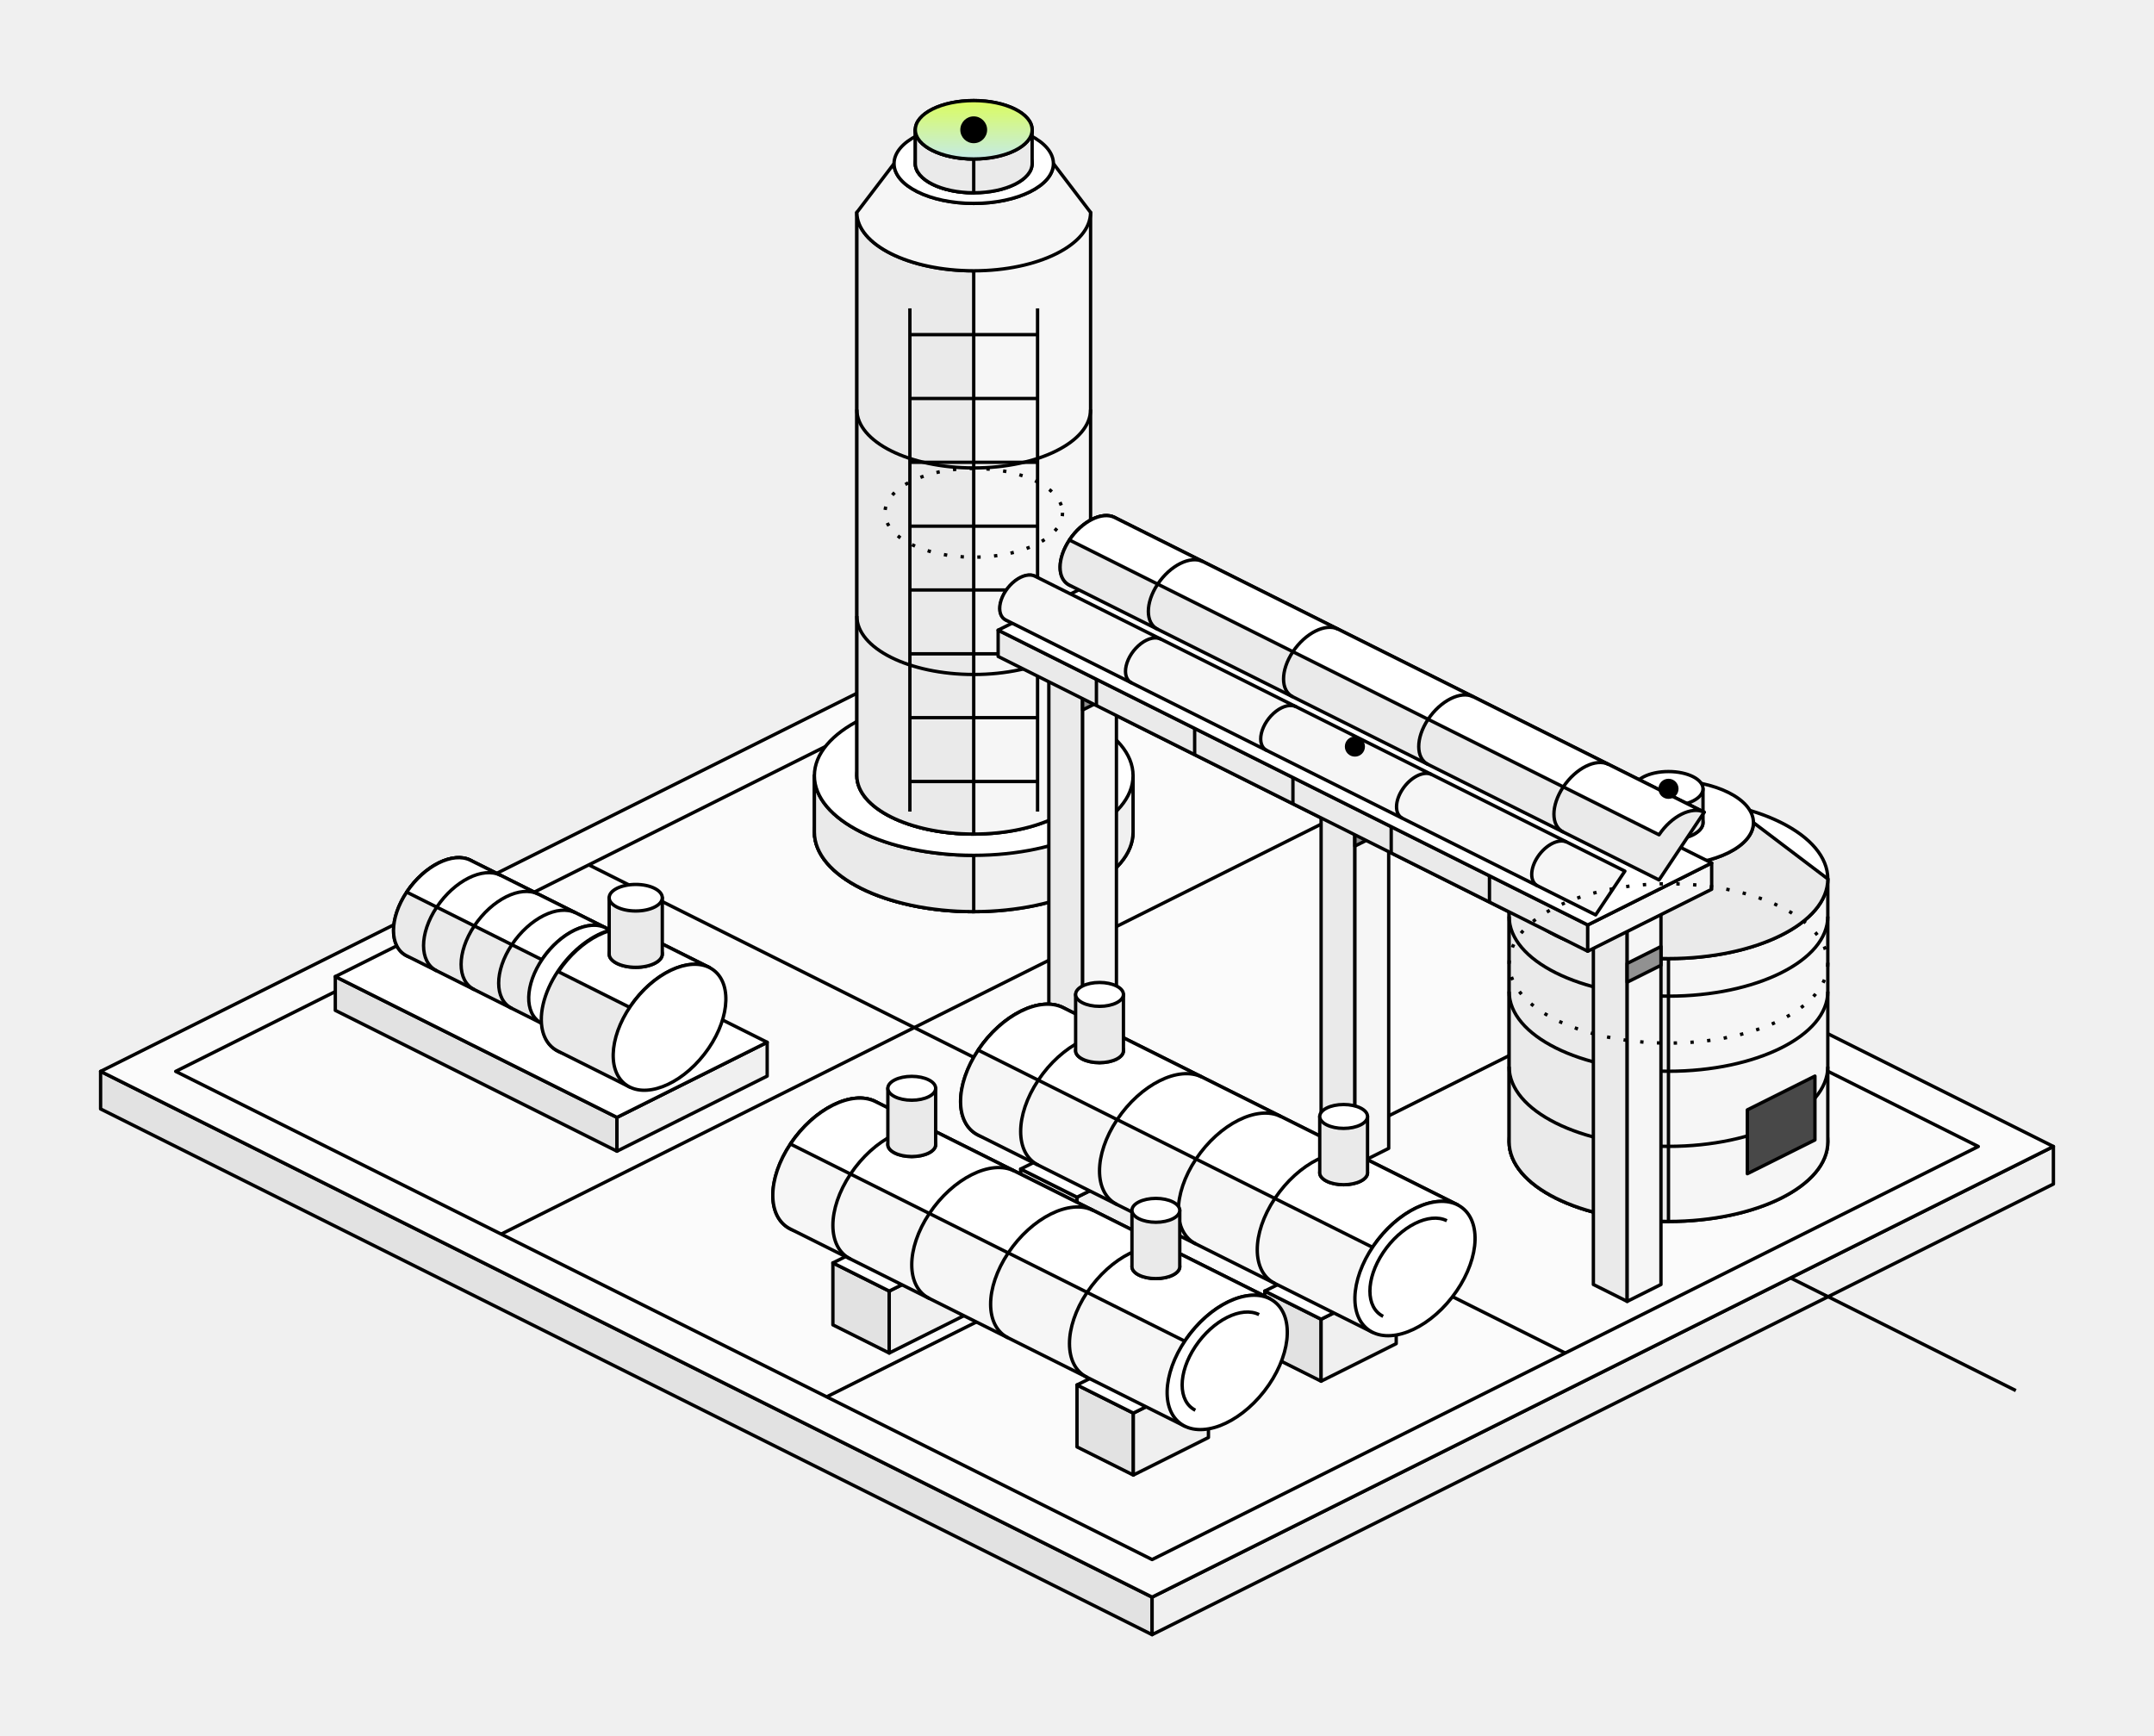
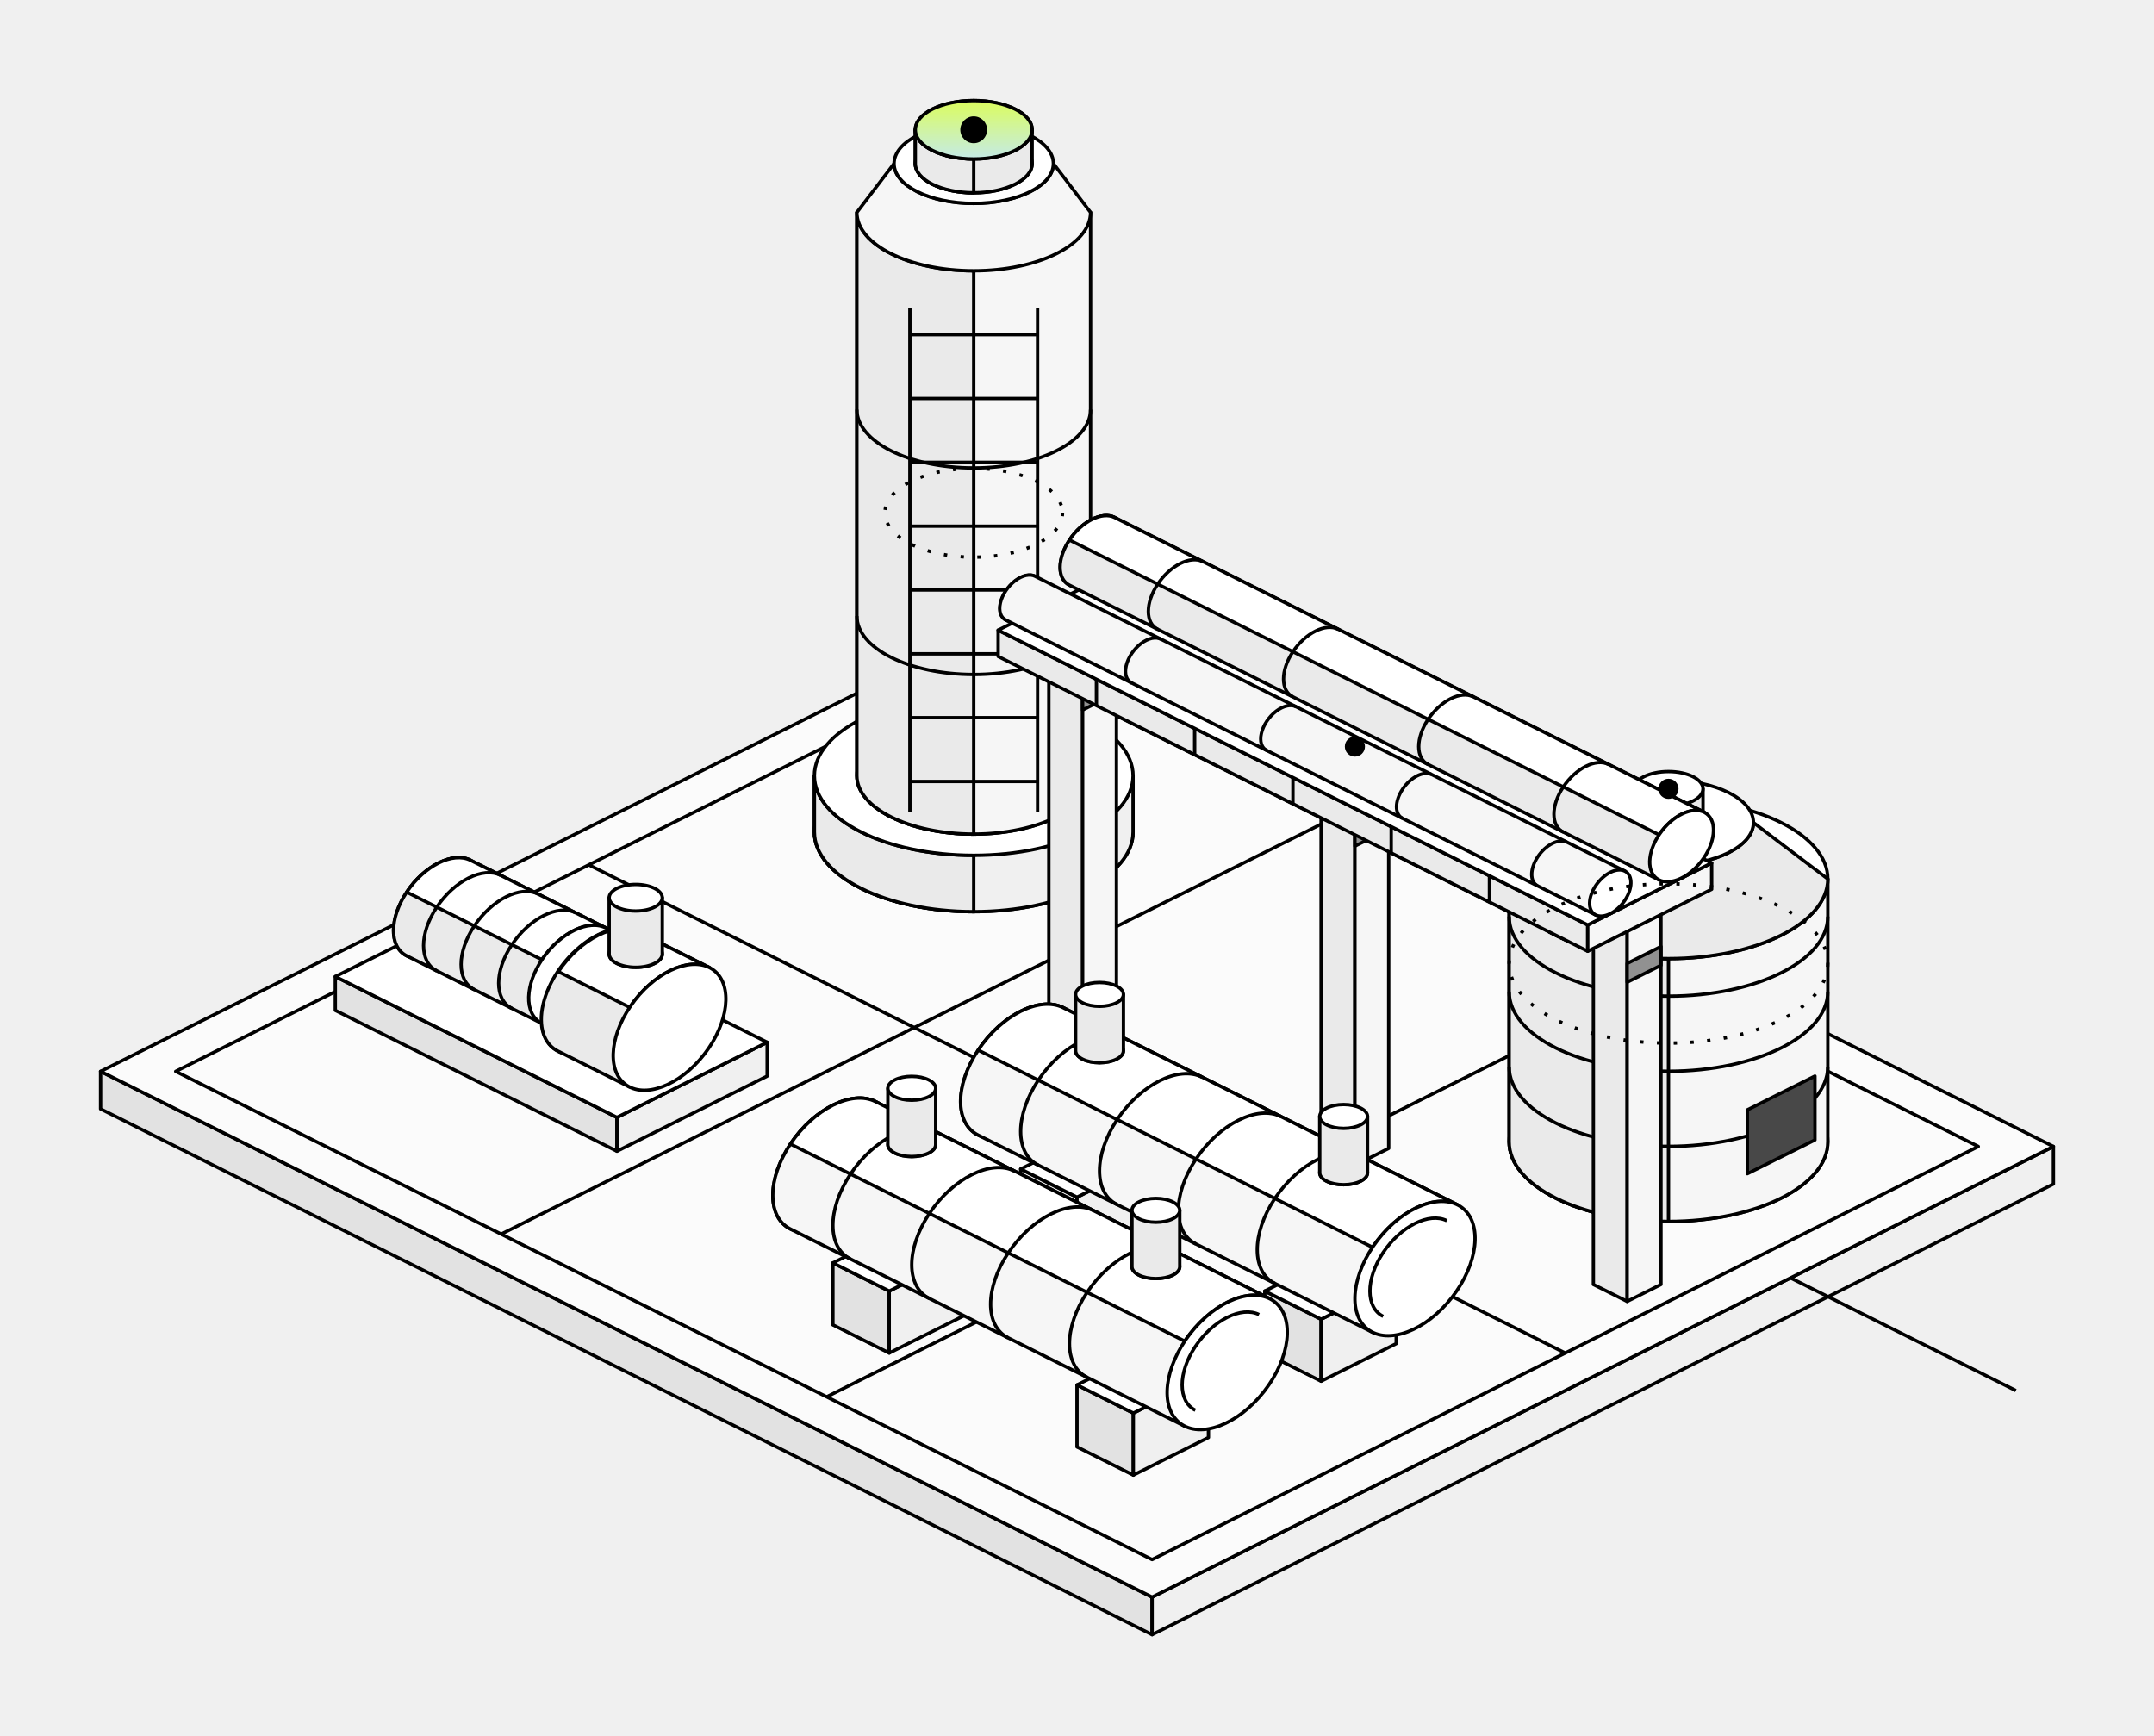
<svg class="cf-iso" style="--vb-w:642.4; --iso-travel: 16.06" viewBox="-1.2 30.05 642.4 517.55" fill="none" aria-hidden="true">
  <defs>
    <linearGradient id="cf-ex-02" x1="289.2" y1="56.44" x2="289.2" y2="120.5" gradientUnits="userSpaceOnUse">
      <stop stop-color="#E1FF00" />
      <stop offset="0.061" stop-color="#DBFC60" />
      <stop offset="0.32" stop-color="#C5EBE2" />
      <stop offset="1" stop-color="#CFCFCF" />
    </linearGradient>
  </defs>
  <g class="cf-iso__scene" stroke="#000" stroke-linejoin="round">
    <g class="cf-iso__form" data-stage="0">
      <path d="M28.8 349.6 342.4 506.4 342.4 517.6 28.8 360.8Z" fill="#E2E2E2" />
      <path d="M611.2 372 342.4 506.4 342.4 517.6 611.2 383.2Z" fill="#F0F0F0" />
      <path d="M297.6 215.2 611.2 372 342.4 506.4 28.8 349.6Z" fill="#FBFBFB" />
      <path d="M297.6 226.4 588.8 372 342.4 495.2 51.2 349.6Z" />
      <path d="M394.67 274.93 148.27 398.13" />
      <path d="M491.73 323.47 245.33 446.67" />
      <path d="M174.4 288 465.6 433.6" />
    </g>
    <g class="cf-iso__form" data-stage="1">
      <ellipse cx="289.2" cy="278.2" rx="47.52" ry="23.76" fill="#F0F0F0" />
      <path d="M241.68 278.2 241.68 261.4 336.72 261.4 336.72 278.2A47.52 23.76 0 0 1 241.68 278.2Z" fill="#F0F0F0" />
      <path d="M289.2 301.96A47.52 23.76 0 0 1 241.68 278.2L241.68 261.4A47.52 23.76 0 0 0 289.2 285.16Z" fill="#EAEAEA" />
      <ellipse cx="289.2" cy="261.4" rx="47.52" ry="23.76" fill="#FFFFFF" />
      <ellipse cx="289.2" cy="261.4" rx="34.85" ry="17.42" fill="#F6F6F6" />
      <path d="M254.35 261.4 254.35 93.4 324.05 93.4 324.05 261.4A34.85 17.42 0 0 1 254.35 261.4Z" fill="#F6F6F6" />
      <path d="M289.2 278.82A34.85 17.42 0 0 1 254.35 261.4L254.35 93.4A34.85 17.42 0 0 0 289.2 110.82Z" fill="#EAEAEA" />
      <path d="M324.05 213.8A34.85 17.42 0 0 1 254.35 213.8" />
      <path d="M324.05 152.2A34.85 17.42 0 0 1 254.35 152.2" />
      <path d="M308.24 272.1 308.24 122.02" />
      <path d="M270.16 272.1 270.16 122.02" />
      <path d="M308.24 263.14 270.16 263.14" />
      <path d="M308.24 244.1 270.16 244.1" />
      <path d="M308.24 225.06 270.16 225.06" />
      <path d="M308.24 206.02 270.16 206.02" />
      <path d="M308.24 186.98 270.16 186.98" />
      <path d="M308.24 167.94 270.16 167.94" />
      <path d="M308.24 148.9 270.16 148.9" />
      <path d="M308.24 129.86 270.16 129.86" />
      <path d="M265.44 78.84L254.35 93.4A34.85 17.42 0 0 0 324.05 93.4L312.96 78.84A23.76 11.88 0 0 1 265.44 78.84Z" fill="#F6F6F6" />
      <ellipse cx="289.2" cy="78.84" rx="23.76" ry="11.88" fill="#FFFFFF" />
      <ellipse cx="289.2" cy="78.84" rx="17.42" ry="8.71" fill="#EAEAEA" />
      <path d="M271.78 78.84 271.78 68.76 306.62 68.76 306.62 78.84A17.42 8.71 0 0 1 271.78 78.84Z" fill="#EAEAEA" />
      <path d="M289.2 87.55A17.42 8.71 0 0 1 271.78 78.84L271.78 68.76A17.42 8.71 0 0 0 289.2 77.47Z" fill="#EAEAEA" />
      <ellipse cx="289.2" cy="68.76" rx="17.42" ry="8.71" fill="#FFFFFF" />
    </g>
    <g class="cf-iso__form" data-stage="2">
      <ellipse cx="496.4" cy="370.6" rx="47.52" ry="23.76" fill="#F6F6F6" />
      <path d="M448.88 370.6 448.88 292.2 543.92 292.2 543.92 370.6A47.52 23.76 0 0 1 448.88 370.6Z" fill="#F6F6F6" />
      <path d="M496.4 394.36A47.52 23.76 0 0 1 448.88 370.6L448.88 292.2A47.52 23.76 0 0 0 496.4 315.96Z" fill="#EAEAEA" />
      <ellipse cx="496.4" cy="292.2" rx="47.52" ry="23.76" fill="#FFFFFF" />
      <path d="M543.92 348.2A47.52 23.76 0 0 1 448.88 348.2" />
      <path d="M543.92 325.8A47.52 23.76 0 0 1 448.88 325.8" />
      <path d="M543.92 303.4A47.52 23.76 0 0 1 448.88 303.4" />
      <path d="M471.06 275.4L448.88 292.2A47.52 23.76 0 0 0 543.92 292.2L521.74 275.4A25.34 12.67 0 0 1 471.06 275.4Z" fill="#EAEAEA" />
      <ellipse cx="496.4" cy="275.4" rx="25.34" ry="12.67" fill="#FFFFFF" />
      <ellipse cx="496.4" cy="275.4" rx="10.3" ry="5.15" fill="#EAEAEA" />
      <path d="M486.1 275.4 486.1 265.32 506.7 265.32 506.7 275.4A10.3 5.15 0 0 1 486.1 275.4Z" fill="#EAEAEA" />
      <ellipse cx="496.4" cy="265.32" rx="10.3" ry="5.15" fill="#FFFFFF" />
      <path d="M540.08 370.04 519.92 380.12 519.92 361.08 540.08 351Z" fill="#484848" />
      <path d="M311.6 219.96 321.68 225 321.68 337 311.6 331.96Z" fill="#EAEAEA" />
      <path d="M331.76 219.96 321.68 225 321.68 337 331.76 331.96Z" fill="#F6F6F6" />
      <path d="M321.68 214.92 331.76 219.96 321.68 225 311.6 219.96Z" fill="#FFFFFF" />
      <path d="M331.76 236.76 321.68 241.8 321.68 236.2 331.76 231.16Z" fill="#919191" />
      <path d="M392.8 260.56 402.88 265.6 402.88 377.6 392.8 372.56Z" fill="#EAEAEA" />
      <path d="M412.96 260.56 402.88 265.6 402.88 377.6 412.96 372.56Z" fill="#F6F6F6" />
      <path d="M402.88 255.52 412.96 260.56 402.88 265.6 392.8 260.56Z" fill="#FFFFFF" />
      <path d="M412.96 277.36 402.88 282.4 402.88 276.8 412.96 271.76Z" fill="#919191" />
      <path d="M474 301.16 484.08 306.2 484.08 418.2 474 413.16Z" fill="#EAEAEA" />
      <path d="M494.16 301.16 484.08 306.2 484.08 418.2 494.16 413.16Z" fill="#F6F6F6" />
      <path d="M484.08 296.12 494.16 301.16 484.08 306.2 474 301.16Z" fill="#FFFFFF" />
      <path d="M494.16 317.96 484.08 323 484.08 317.4 494.16 312.36Z" fill="#919191" />
      <path d="M296.48 218 472.32 305.92 472.32 313.76 296.48 225.84Z" fill="#EAEAEA" />
      <path d="M509.28 287.44 472.32 305.92 472.32 313.76 509.28 295.28Z" fill="#F6F6F6" />
      <path d="M333.44 199.52 509.28 287.44 472.32 305.92 296.48 218Z" fill="#FFFFFF" />
      <path d="M325.79 240.49 325.79 232.65" />
      <path d="M355.09 255.15 355.09 247.31" />
      <path d="M384.4 269.8 384.4 261.96" />
      <path d="M413.71 284.45 413.71 276.61" />
      <path d="M443.01 299.11 443.01 291.27" />
      <ellipse cx="324.48" cy="194.48" rx="12.19" ry="7.43" transform="rotate(127.98 324.48 194.48)" fill="#EAEAEA" />
      <path d="M331.21 184.38 507.05 272.3 493.59 292.5 317.75 204.58A12.19 7.43 127.98 0 1 331.21 184.38Z" fill="#EAEAEA" />
      <path d="M317.75 191.11A12.19 7.43 127.98 0 1 331.21 184.38L507.05 272.3A12.19 7.43 127.98 0 0 493.59 279.03Z" fill="#FFFFFF" />
+       <ellipse cx="500.32" cy="282.4" rx="12.19" ry="7.43" transform="rotate(127.98 500.32 282.4)" fill="#FFFFFF" />
      <path d="M344.07 217.74A12.19 7.43 127.98 0 1 357.53 197.54" />
      <path d="M384.39 237.9A12.19 7.43 127.98 0 1 397.85 217.7" />
      <path d="M424.71 258.06A12.19 7.43 127.98 0 1 438.17 237.86" />
      <path d="M465.03 278.22A12.19 7.43 127.98 0 1 478.49 258.02" />
      <ellipse cx="303.2" cy="208.48" rx="7.89" ry="4.81" transform="rotate(127.98 303.2 208.48)" fill="#F6F6F6" />
      <path d="M307.56 201.95 483.4 289.87 474.68 302.93 298.84 215.01A7.89 4.81 127.98 1 1 307.56 201.95Z" fill="#F6F6F6" />
+       <ellipse cx="479.04" cy="296.4" rx="7.89" ry="4.81" transform="rotate(127.98 479.04 296.4)" fill="#FFFFFF" />
      <path d="M336.36 233.77A7.89 4.81 127.98 1 1 345.08 220.71" />
      <path d="M376.68 253.93A7.89 4.81 127.98 1 1 385.4 240.87" />
      <path d="M417 274.09A7.89 4.81 127.98 0 1 425.72 261.03" />
      <path d="M457.32 294.25A7.89 4.81 127.98 0 1 466.04 281.19" />
      <path d="M98.8 321.32 182.8 363.32 182.8 373.4 98.8 331.4Z" fill="#E2E2E2" />
      <path d="M227.6 340.92 182.8 363.32 182.8 373.4 227.6 351Z" fill="#F0F0F0" />
      <path d="M143.6 298.92 227.6 340.92 182.8 363.32 98.8 321.32Z" fill="#FFFFFF" />
      <ellipse cx="129.6" cy="300.88" rx="17.21" ry="10.49" transform="rotate(127.98 129.6 300.88)" fill="#EAEAEA" />
      <path d="M139.1 286.62 179.42 306.78 160.42 335.3 120.1 315.14A17.21 10.49 127.98 1 1 139.1 286.62Z" fill="#EAEAEA" />
      <path d="M120.1 296.13A17.21 10.49 127.98 0 1 139.1 286.62L179.42 306.78A17.21 10.49 127.98 0 0 160.42 316.29Z" fill="#FFFFFF" />
      <ellipse cx="169.92" cy="321.04" rx="17.21" ry="10.49" transform="rotate(127.98 169.92 321.04)" fill="#FFFFFF" />
      <path d="M129.06 319.62A17.21 10.49 127.98 0 1 148.06 291.1" />
      <path d="M140.26 325.22A17.21 10.49 127.98 0 1 159.26 296.7" />
      <path d="M151.46 330.82A17.21 10.49 127.98 0 1 170.46 302.3" />
      <ellipse cx="177.2" cy="325.8" rx="21.52" ry="13.12" transform="rotate(127.98 177.2 325.8)" fill="#EAEAEA" />
      <path d="M189.08 307.98 210.36 318.62 186.6 354.26 165.32 343.62A21.52 13.12 127.98 1 1 189.08 307.98Z" fill="#EAEAEA" />
      <path d="M165.32 319.86A21.52 13.12 127.98 0 1 189.08 307.98L210.36 318.62A21.52 13.12 127.98 0 0 186.6 330.5Z" fill="#FFFFFF" />
      <ellipse cx="198.48" cy="336.44" rx="21.52" ry="13.12" transform="rotate(127.98 198.48 336.44)" fill="#FFFFFF" />
      <ellipse cx="188.4" cy="314.6" rx="7.92" ry="3.96" fill="#EAEAEA" />
      <path d="M180.48 314.6 180.48 297.8 196.32 297.8 196.32 314.6A7.92 3.96 0 0 1 180.48 314.6Z" fill="#EAEAEA" />
      <ellipse cx="188.4" cy="297.8" rx="7.92" ry="3.96" fill="#FFFFFF" />
    </g>
    <g class="cf-iso__form" data-stage="3">
      <path d="M303.2 378.72 320 387.12 320 405.6 303.2 397.2Z" fill="#E2E2E2" />
      <path d="M342.4 375.92 320 387.12 320 405.6 342.4 394.4Z" fill="#F0F0F0" />
      <path d="M325.6 367.52 342.4 375.92 320 387.12 303.2 378.72Z" fill="#FFFFFF" />
      <path d="M376 415.12 392.8 423.52 392.8 442 376 433.6Z" fill="#E2E2E2" />
      <path d="M415.2 412.32 392.8 423.52 392.8 442 415.2 430.8Z" fill="#F0F0F0" />
      <path d="M398.4 403.92 415.2 412.32 392.8 423.52 376 415.12Z" fill="#FFFFFF" />
      <ellipse cx="303.2" cy="349.6" rx="22.95" ry="13.99" transform="rotate(127.98 303.2 349.6)" fill="#EAEAEA" />
      <path d="M315.87 330.59 433.47 389.39 408.13 427.41 290.53 368.61A22.95 13.99 127.98 0 1 315.87 330.59Z" fill="#F6F6F6" />
      <path d="M290.53 343.26A22.95 13.99 127.98 0 1 315.87 330.59L433.47 389.39A22.95 13.99 127.98 0 0 408.13 402.06Z" fill="#FFFFFF" />
      <ellipse cx="420.8" cy="408.4" rx="22.95" ry="13.99" transform="rotate(127.98 420.8 408.4)" fill="#FFFFFF" />
      <path d="M308.45 377.57A22.95 13.99 127.98 0 1 333.79 339.55" />
      <path d="M331.97 389.33A22.95 13.99 127.98 0 1 357.31 351.31" />
      <path d="M355.49 401.09A22.95 13.99 127.98 0 1 380.83 363.07" />
      <path d="M379.01 412.85A22.95 13.99 127.98 0 1 404.35 374.83" />
      <path d="M411.3 422.66A17.21 10.49 127.98 0 1 430.3 394.14" />
      <ellipse cx="326.72" cy="343.44" rx="7.13" ry="3.56" fill="#EAEAEA" />
      <path d="M319.59 343.44 319.59 326.64 333.85 326.64 333.85 343.44A7.13 3.56 0 0 1 319.59 343.44Z" fill="#EAEAEA" />
      <ellipse cx="326.72" cy="326.64" rx="7.13" ry="3.56" fill="#FFFFFF" />
      <ellipse cx="399.52" cy="379.84" rx="7.13" ry="3.56" fill="#EAEAEA" />
      <path d="M392.39 379.84 392.39 363.04 406.65 363.04 406.65 379.84A7.13 3.56 0 0 1 392.39 379.84Z" fill="#EAEAEA" />
      <ellipse cx="399.52" cy="363.04" rx="7.13" ry="3.56" fill="#FFFFFF" />
      <path d="M247.2 406.72 264 415.12 264 433.6 247.2 425.2Z" fill="#E2E2E2" />
      <path d="M286.4 403.92 264 415.12 264 433.6 286.4 422.4Z" fill="#F0F0F0" />
      <path d="M269.6 395.52 286.4 403.92 264 415.12 247.2 406.72Z" fill="#FFFFFF" />
      <path d="M320 443.12 336.8 451.52 336.8 470 320 461.6Z" fill="#E2E2E2" />
      <path d="M359.2 440.32 336.8 451.52 336.8 470 359.2 458.8Z" fill="#F0F0F0" />
      <path d="M342.4 431.92 359.2 440.32 336.8 451.52 320 443.12Z" fill="#FFFFFF" />
      <ellipse cx="247.2" cy="377.6" rx="22.95" ry="13.99" transform="rotate(127.98 247.2 377.6)" fill="#EAEAEA" />
      <path d="M259.87 358.59 377.47 417.39 352.13 455.41 234.53 396.61A22.95 13.99 127.98 0 1 259.87 358.59Z" fill="#F6F6F6" />
      <path d="M234.53 371.26A22.95 13.99 127.98 0 1 259.87 358.59L377.47 417.39A22.95 13.99 127.98 0 0 352.13 430.06Z" fill="#FFFFFF" />
      <ellipse cx="364.8" cy="436.4" rx="22.95" ry="13.99" transform="rotate(127.98 364.8 436.4)" fill="#FFFFFF" />
      <path d="M252.45 405.57A22.95 13.99 127.98 0 1 277.79 367.55" />
      <path d="M275.97 417.33A22.95 13.99 127.98 0 1 301.31 379.31" />
      <path d="M299.49 429.09A22.95 13.99 127.98 0 1 324.83 391.07" />
      <path d="M323.01 440.85A22.95 13.99 127.98 0 1 348.35 402.83" />
      <path d="M355.3 450.66A17.21 10.49 127.98 0 1 374.3 422.14" />
      <ellipse cx="270.72" cy="371.44" rx="7.13" ry="3.56" fill="#EAEAEA" />
      <path d="M263.59 371.44 263.59 354.64 277.85 354.64 277.85 371.44A7.13 3.56 0 0 1 263.59 371.44Z" fill="#EAEAEA" />
      <ellipse cx="270.72" cy="354.64" rx="7.13" ry="3.56" fill="#FFFFFF" />
      <ellipse cx="343.52" cy="407.84" rx="7.13" ry="3.56" fill="#EAEAEA" />
      <path d="M336.39 407.84 336.39 391.04 350.65 391.04 350.65 407.84A7.13 3.56 0 0 1 336.39 407.84Z" fill="#EAEAEA" />
      <ellipse cx="343.52" cy="391.04" rx="7.13" ry="3.56" fill="#FFFFFF" />
    </g>
    <g class="cf-iso__ghost" stroke-dasharray="1 4" fill="none">
      <ellipse cx="496.4" cy="317.4" rx="47.52" ry="23.76" fill="none" />
      <ellipse cx="289.2" cy="183" rx="26.48" ry="13.24" fill="none" />
    </g>
    <ellipse class="cf-iso__light" cx="289.2" cy="68.76" rx="17.42" ry="8.71" fill="url(#cf-ex-02)" />
    <line class="cf-iso__trace" x1="600" y1="444.8" x2="532.8" y2="411.2" stroke="#000" pathLength="1" />
    <circle class="cf-iso__node" cx="289.2" cy="68.76" r="4" fill="#000" stroke="none" />
    <circle class="cf-iso__node" cx="496.4" cy="265.32" r="3" fill="#000" stroke="none" />
    <circle class="cf-iso__node" cx="402.88" cy="252.72" r="3" fill="#000" stroke="none" />
  </g>
</svg>
